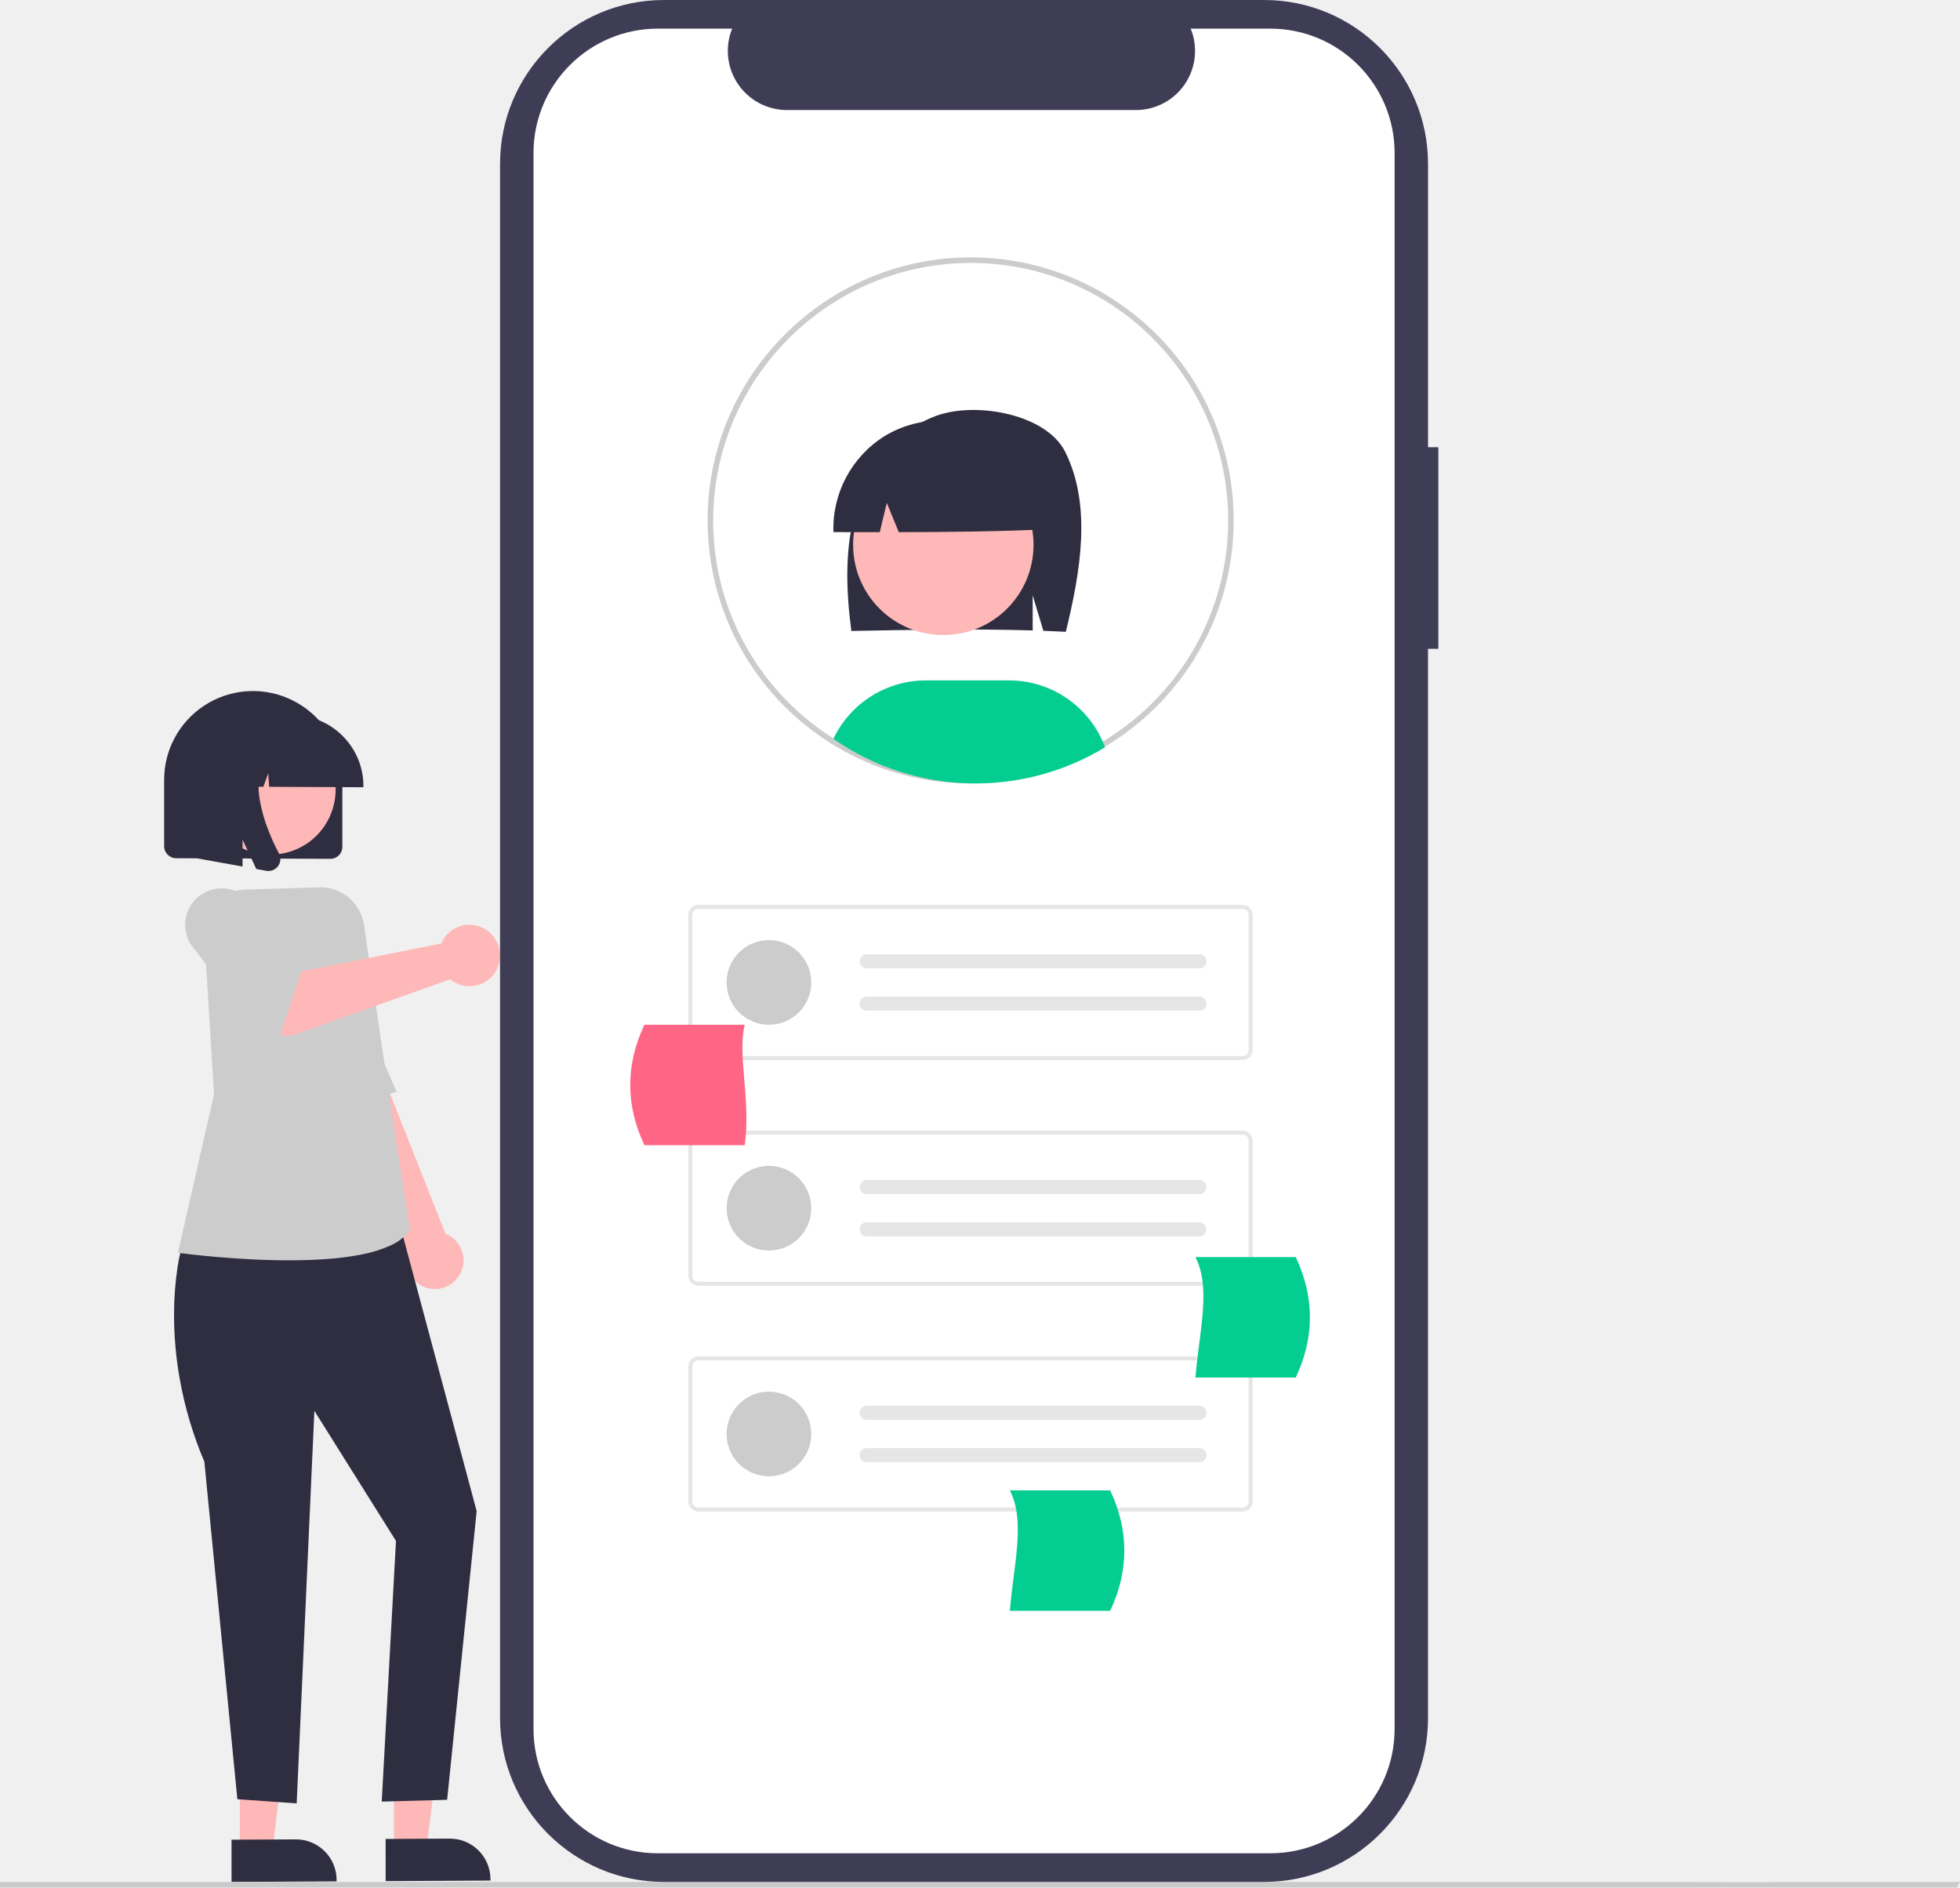
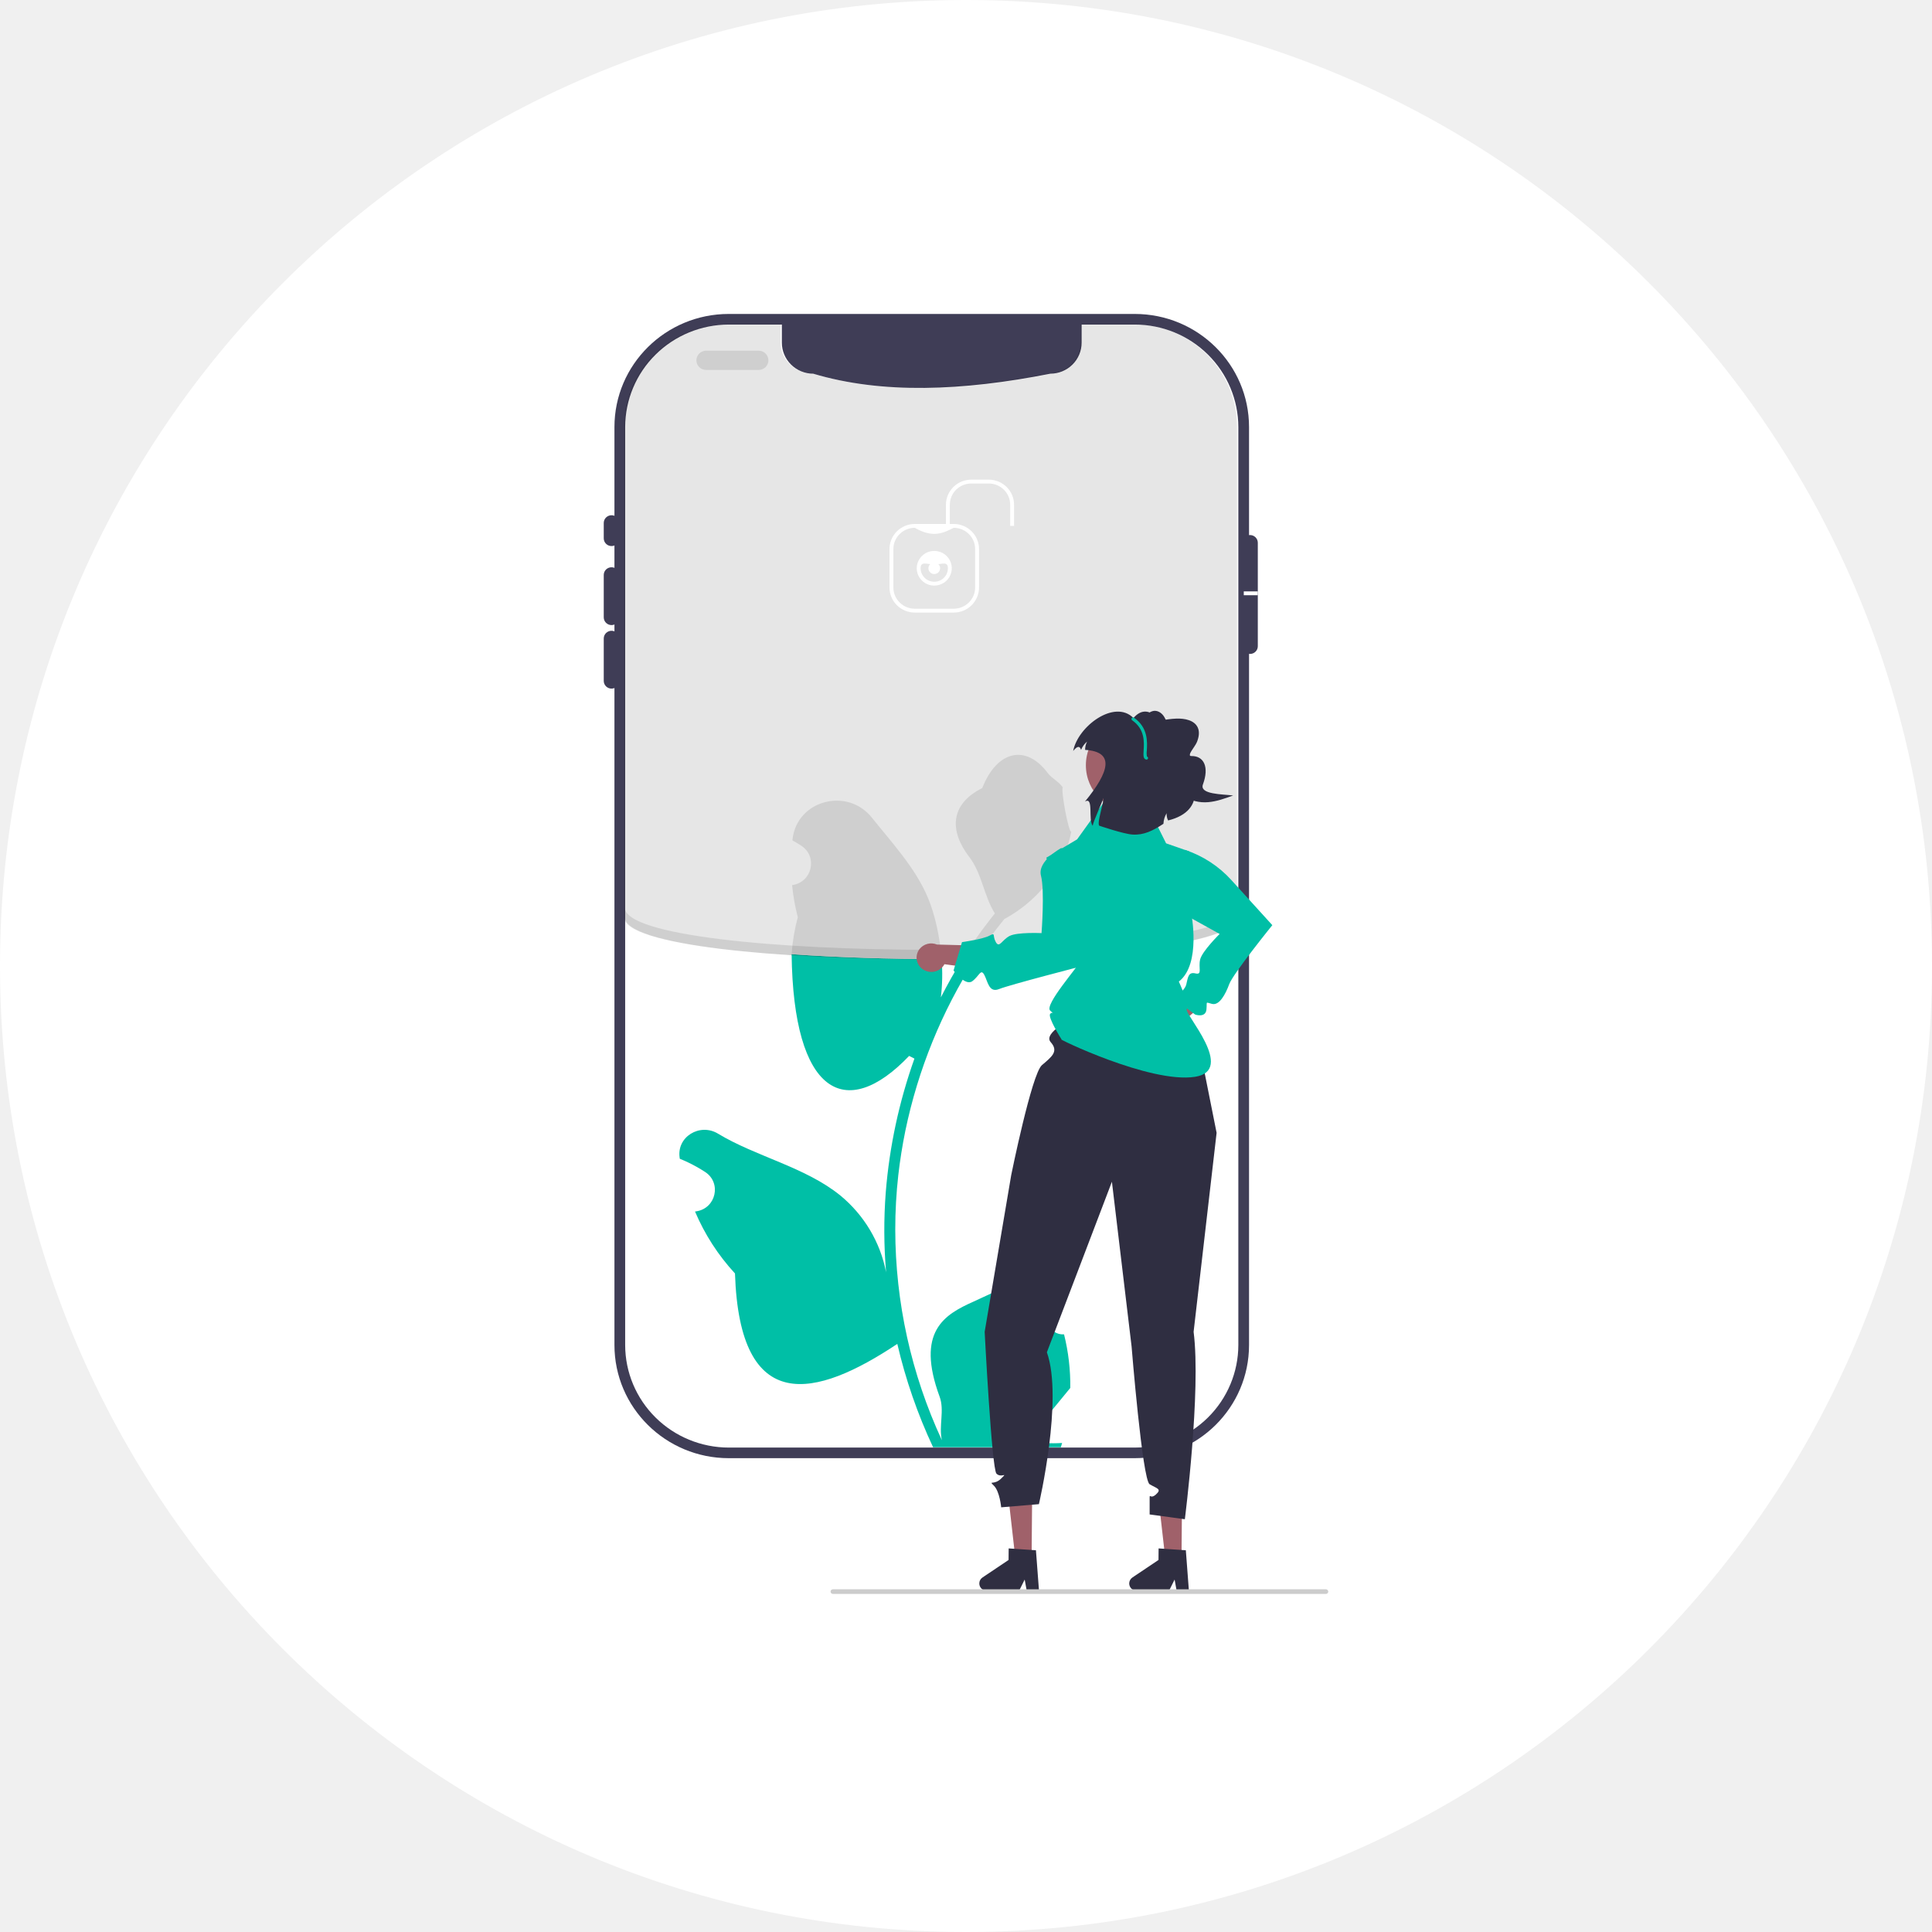
- <svg xmlns="http://www.w3.org/2000/svg" data-name="Layer 1" width="740.245" height="712.818" viewBox="0 0 740.245 712.818">
-   <g id="b95fdd39-fb5a-4a72-9890-fbc16aea09e3" data-name="Group 193">
-     <g id="fe98ab94-e9cb-45d5-93d2-a323ca3f1bc1" data-name="Group 191">
-       <path id="af195c9f-bb19-4a02-bf73-25c746785d44-1302" data-name="Path 5" d="M403.382,575.156a10.819,10.819,0,0,1-19.58-8.858l-41.809-85.893,20.013-12.136,36.107,91.236q.207.08.408.169.201.089.4.184l.4.2a4.055,4.055,0,0,1,.39.223,10.832,10.832,0,0,1,3.678,14.868Z" transform="translate(-229.8775 -93.591)" fill="#feb8b8" />
-       <path id="b7be7d01-601a-466d-ae41-9577dbbca8ac-1303" data-name="Path 8" d="M349.974,513.524l29.7-7.613s-.97-2.192-2.546-5.824-3.778-8.7-6.255-14.446-5.225-12.174-7.91-18.525-5.3-12.625-7.494-18.063-4.7-8.7-7.207-10.521a9.909,9.909,0,0,0-7.283-1.936,14.074,14.074,0,0,0-5.635,2.145,15.338,15.338,0,0,0-2.262,1.717l-6.886,12.523Z" transform="translate(-229.8775 -93.591)" fill="#ccc" />
-       <path id="b3095e15-ab7d-4e65-96a4-41698fa4f221-1304" data-name="Path 1-2" d="M320.459,744.87l18.176-.071-5.861,47.494-12.315.062Z" transform="translate(-229.8775 -93.591)" fill="#feb8b8" />
-       <path id="a302ec2b-66fd-4123-9cb3-cd16e4233762-1305" data-name="Path 2" d="M317.319,804.304l39.687-.21v-.5a15.567,15.567,0,0,0-.3-3.034,15.177,15.177,0,0,0-2.288-5.513,15.585,15.585,0,0,0-4.292-4.271,15.186,15.186,0,0,0-5.525-2.264,15.567,15.567,0,0,0-3.036-.28h0l-24.25.119Z" transform="translate(-229.8775 -93.591)" fill="#2f2e41" />
-       <path id="aeeb1cd5-fa3a-4274-bafd-7f40084de8d2-1306" data-name="Path 3" d="M378.657,744.646l18.124-.071-5.842,47.429-12.281.062Z" transform="translate(-229.8775 -93.591)" fill="#feb8b8" />
-       <path id="ba1e98ed-d8f2-43c1-be39-19244e87f429-1307" data-name="Path 4" d="M375.526,803.996l39.583-.208v-.5a15.574,15.574,0,0,0-.3-3.029,15.168,15.168,0,0,0-2.282-5.506,15.538,15.538,0,0,0-4.282-4.267,15.129,15.129,0,0,0-5.51-2.259,15.5,15.5,0,0,0-3.028-.279h0l-24.183.118Z" transform="translate(-229.8775 -93.591)" fill="#2f2e41" />
-       <path id="a155f794-21b2-443d-9e35-67d51870e068-1308" data-name="Path 6" d="M379.427,550.526l30.477,113.737L398.748,773.289l-24.7.681,5.378-98.444-30.815-49.129-6.683,148.242-22.409-1.583-12.461-127.459a144.741,144.741,0,0,1-9.256-30.992,138.004,138.004,0,0,1-2.19-25.321,118.405,118.405,0,0,1,1.314-17.073,62.499,62.499,0,0,1,1.231-6.26l9.087-9.212Z" transform="translate(-229.8775 -93.591)" fill="#2f2e41" />
-       <path id="fa92fe00-8265-4df9-92a2-5e4b8684f88d-1309" data-name="Path 2616" d="M339.047,569.549c5.125,0,9.935-.164,14.3-.489a107.342,107.342,0,0,0,13.268-1.746,47.246,47.246,0,0,0,10.821-3.407,17.364,17.364,0,0,0,7.019-5.539l.208-.3-8.33-54.214-8.983-60.957a16.613,16.613,0,0,0-16.95-14.2l-28.134.862a15.768,15.768,0,0,0-15.278,16.243q.007.238.022.476l3.693,60.622-13.623,59.8.965.135c.388.051,1.883.249,4.225.512,3.061.344,6.187.654,9.29.922,4.39.378,8.687.676,12.769.885C329.502,569.416,334.464,569.544,339.047,569.549Z" transform="translate(-229.8775 -93.591)" fill="#ccc" />
-       <path id="a02ac6ff-2f2c-46ae-a320-a92bb579f594-1310" data-name="Path 9" d="M354.659,417.927h.022a4.5,4.5,0,0,0,4.492-4.5V388.346a33.522,33.522,0,0,0-2.644-13.082,34.061,34.061,0,0,0-17.9-17.99,33.54,33.54,0,0,0-46.761,30.772v25.121a4.499,4.499,0,0,0,.356,1.76,4.576,4.576,0,0,0,2.41,2.416,4.518,4.518,0,0,0,1.761.363l58.264.221Z" transform="translate(-229.8775 -93.591)" fill="#2f2e41" />
-       <path id="a9c6a018-88fd-40d4-8b44-5495c2df83a6-1311" data-name="Ellipse 1" d="M310.328,379.744a24.725,24.725,0,0,0,28.59,35.616,24.437,24.437,0,0,0,14.702-11.777,24.725,24.725,0,0,0-28.571-35.606,24.437,24.437,0,0,0-14.719,11.768Z" transform="translate(-229.8775 -93.591)" fill="#feb8b8" />
-       <path id="a5ddc204-0839-488c-806a-2c44d9da4652-1312" data-name="Path 10" d="M367.128,390.388a26.517,26.517,0,0,0-2.092-10.346,26.927,26.927,0,0,0-14.152-14.224,26.529,26.529,0,0,0-10.346-2.144l-5.02-.025h-.169a26.472,26.472,0,0,0-26.455,26.488v.5l10.62.043,3.621-10.117.724,10.137,5.485.024,1.826-5.1.366,5.111,35.587.159Z" transform="translate(-229.8775 -93.591)" fill="#2f2e41" />
-       <path id="b53d3ad0-d874-44f4-8830-ebcf508c0715-1313" data-name="Path 11" d="M409.885,443.154a11.652,11.652,0,0,1,4.48,2.2,11.343,11.343,0,0,1,2.6,2.917,11.838,11.838,0,0,1,1.711,7.385,11.338,11.338,0,0,1-1.046,3.761,11.529,11.529,0,0,1-16.556,4.856q-.153-.1-.3-.2-.147-.1-.294-.207-.145-.106-.286-.215t-.279-.222l-58.6,20.857a8.832,8.832,0,0,1-10.129-3.164L317.286,461.885l16.8-11.311,8.812,10.011,53.632-10.669q.088-.209.182-.415t.2-.411q.1-.2.214-.406t.233-.4a11.52,11.52,0,0,1,12.527-5.128Z" transform="translate(-229.8775 -93.591)" fill="#feb8b8" />
-       <path id="ea3ff0db-56f9-49fe-a255-68dfaf7efedd-1314" data-name="Path 12" d="M341.954,454.268c-1.753-2.188-4.2-5.028-6.694-7.846s-5.017-5.61-6.924-7.7-3.189-3.473-3.189-3.473a13.81,13.81,0,0,0-25.087,10.189,13.61,13.61,0,0,0,2.06,5.048s1.912,2.5,4.8,6.236,6.747,8.706,10.642,13.648,7.828,9.859,10.86,13.488,5.167,5.974,5.467,5.773l10.577-31.442C344.765,457.987,343.707,456.456,341.954,454.268Z" transform="translate(-229.8775 -93.591)" fill="#ccc" />
-       <path id="a9611ebe-3bd3-473e-9d8d-437c05f39574-1315" data-name="Path 13" d="M335.675,417.136a4.423,4.423,0,0,1-.186,2.428,4.523,4.523,0,0,1-.593,1.114,4.574,4.574,0,0,1-.734.79,4.487,4.487,0,0,1-2.916,1.06q-.1,0-.2-.006t-.2-.014q-.1-.008-.2-.022t-.2-.032l-3.769-.685-5.192-11.092v10.16l-17.138-3.085V374.636l28.73.138-.71.825a19.76,19.76,0,0,0-4.474,9.724,32.211,32.211,0,0,0,.207,10.957,58.099,58.099,0,0,0,3.059,10.7,85.611,85.611,0,0,0,4.086,8.97A4.515,4.515,0,0,1,335.675,417.136Z" transform="translate(-229.8775 -93.591)" fill="#2f2e41" />
-     </g>
-     <path id="b86d4de9-0cff-4c8a-ba1d-90db5f791b61-1316" data-name="Path 2533" d="M969.032,806.409h-739.154v-2.105h740.245Z" transform="translate(-229.8775 -93.591)" fill="#cacaca" />
-     <path id="a91d7220-8c5a-4469-a964-f9fb6eeff2ab-1317" data-name="Path 339" d="M773.113,262.483h-3.9V155.506a61.915,61.915,0,0,0-61.915-61.915h-226.65a61.915,61.915,0,0,0-61.916,61.914V742.389a61.915,61.915,0,0,0,61.915,61.915h226.648a61.915,61.915,0,0,0,61.915-61.915V338.631h3.9Z" transform="translate(-229.8775 -93.591)" fill="#3f3d56" />
-     <path id="bf5182e6-9a46-4ce3-a6bb-8e5b95c0b95d-1318" data-name="Path 340" d="M756.586,151.359V746.534a46.959,46.959,0,0,1-46.942,46.952h-231.3a46.966,46.966,0,0,1-46.973-46.952V151.359a46.965,46.965,0,0,1,46.971-46.951h28.058a22.329,22.329,0,0,0,20.656,30.74h131.868a22.329,22.329,0,0,0,20.656-30.74h30.055a46.959,46.959,0,0,1,46.951,46.942Z" transform="translate(-229.8775 -93.591)" fill="#fff" />
-     <path id="befb231b-3654-4dfe-ba25-bde2f69c3c75-1319" data-name="Path 45" d="M596.458,389.465a99.3,99.3,0,0,1-99.337-99.254v-.088c0-.208,0-.427.012-.635.3-54.4,44.863-98.7,99.325-98.7a99.337,99.337,0,0,1,.011,198.674h-.011Zm0-196.587a97.454,97.454,0,0,0-97.233,96.677c-.011.222-.011.4-.011.569a97.258,97.258,0,1,0,97.27-97.246h-.026Z" transform="translate(-229.8775 -93.591)" fill="#ccc" />
-     <path id="fe627b68-f6c4-4b39-818a-896f79516f98-1320" data-name="Path 39" d="M699.18,493.908h-205.537a3.81,3.81,0,0,1-3.806-3.806V439.118a3.811,3.811,0,0,1,3.806-3.806h205.537a3.811,3.811,0,0,1,3.806,3.806v50.985a3.811,3.811,0,0,1-3.806,3.806Zm-205.537-57.074a2.286,2.286,0,0,0-2.284,2.284v50.985a2.286,2.286,0,0,0,2.284,2.284h205.537a2.286,2.286,0,0,0,2.284-2.284V439.118a2.286,2.286,0,0,0-2.284-2.284Z" transform="translate(-229.8775 -93.591)" fill="#e6e6e6" />
-     <circle id="efff077a-6dff-49bd-9bfe-dfa54dc61d00" data-name="Ellipse 5" cx="290.408" cy="371.018" r="15.986" fill="#ccc" />
-     <path id="e513cc1a-fc4f-42ad-8a97-aa208a4af049-1321" data-name="Path 40" d="M557.207,453.952a2.664,2.664,0,0,0,0,5.329h125.605a2.665,2.665,0,0,0,.204-5.326q-.059-.002-.117-.002H557.207Z" transform="translate(-229.8775 -93.591)" fill="#e6e6e6" />
-     <path id="bb8a7882-db95-48e4-aaaf-3489ee3aa336-1322" data-name="Path 41" d="M557.207,469.937a2.664,2.664,0,0,0,0,5.329h125.605a2.665,2.665,0,0,0,.204-5.326q-.059-.002-.117-.002H557.207Z" transform="translate(-229.8775 -93.591)" fill="#e6e6e6" />
-     <path id="af101daf-449f-4d16-aa98-172f4a8df39f-1323" data-name="Path 42" d="M699.18,579.167h-205.537a3.81,3.81,0,0,1-3.806-3.806V524.377a3.811,3.811,0,0,1,3.806-3.806h205.537a3.811,3.811,0,0,1,3.806,3.806v50.985A3.811,3.811,0,0,1,699.18,579.167Zm-205.537-57.074a2.286,2.286,0,0,0-2.284,2.284v50.985a2.286,2.286,0,0,0,2.284,2.284h205.537a2.286,2.286,0,0,0,2.284-2.284V524.377a2.286,2.286,0,0,0-2.284-2.284Z" transform="translate(-229.8775 -93.591)" fill="#e6e6e6" />
-     <circle id="a7593987-c694-475c-8cff-40adb8bae00c" data-name="Ellipse 6" cx="290.408" cy="456.278" r="15.986" fill="#ccc" />
-     <path id="ad8313dd-202d-4f4d-8eaf-20c5dd40192b-1324" data-name="Path 43" d="M557.207,539.208a2.664,2.664,0,0,0,0,5.329h125.605a2.665,2.665,0,0,0,.087-5.328H557.207Z" transform="translate(-229.8775 -93.591)" fill="#e6e6e6" />
-     <path id="bde7542a-4575-40bb-a917-747fdde14d1d-1325" data-name="Path 44" d="M557.207,555.197a2.664,2.664,0,1,0,0,5.329h125.605a2.665,2.665,0,0,0,.087-5.328H557.207Z" transform="translate(-229.8775 -93.591)" fill="#e6e6e6" />
-     <path id="a41ae643-d6fa-4218-bc02-a84cd2f042d5-1326" data-name="Path 39-2" d="M699.18,664.425h-205.537a3.81,3.81,0,0,1-3.806-3.806V609.635a3.811,3.811,0,0,1,3.806-3.806h205.537a3.811,3.811,0,0,1,3.806,3.806V660.62a3.811,3.811,0,0,1-3.806,3.806Zm-205.537-57.074a2.286,2.286,0,0,0-2.284,2.284V660.62a2.286,2.286,0,0,0,2.284,2.284h205.537a2.286,2.286,0,0,0,2.284-2.284V609.635a2.286,2.286,0,0,0-2.284-2.284Z" transform="translate(-229.8775 -93.591)" fill="#e6e6e6" />
-     <circle id="eb2f5380-5bf4-43e0-97aa-e300553d76c9" data-name="Ellipse 5-2" cx="290.408" cy="541.537" r="15.986" fill="#ccc" />
-     <path id="ef612e73-fc19-47d8-a2d1-12e834e71e5a-1327" data-name="Path 40-2" d="M557.207,624.469a2.664,2.664,0,0,0,0,5.329h125.605a2.665,2.665,0,0,0,.204-5.326q-.059-.002-.117-.002H557.207Z" transform="translate(-229.8775 -93.591)" fill="#e6e6e6" />
-     <path id="ad1dc7cf-bcbc-43ff-98c3-5442d39a009f-1328" data-name="Path 41-2" d="M557.207,640.456a2.664,2.664,0,0,0,0,5.329h125.605a2.665,2.665,0,0,0,.204-5.326q-.059-.002-.117-.002H557.207Z" transform="translate(-229.8775 -93.591)" fill="#e6e6e6" />
-     <path id="b33d3e33-77f1-4447-818b-aa04c3ab1cfa-1329" data-name="Path 2596" d="M473.247,526.066h37.893c2.37-17.488-2.859-33.814,0-45.472h-37.893Q462.546,503.332,473.247,526.066Z" transform="translate(-229.8775 -93.591)" fill="#ff6584" />
-     <path id="abd26155-66b6-4810-8bdf-9fb8037578d3-1330" data-name="Path 2597" d="M719.258,613.813h-37.894c1.421-17.484,6-33.811,0-45.472h37.893Q729.959,591.076,719.258,613.813Z" transform="translate(-229.8775 -93.591)" fill="#04cd91" />
-     <path id="aae68d36-acd6-4520-9385-77d0caf729f0-1331" data-name="Path 2597-2" d="M649.166,701.914h-37.894c1.421-17.484,6-33.811,0-45.472h37.893Q659.867,679.177,649.166,701.914Z" transform="translate(-229.8775 -93.591)" fill="#04cd91" />
-     <path id="b809e61f-e113-4687-852e-0d1aa1d72eef-1332" data-name="Path 2595" d="M647.224,375.807a94.181,94.181,0,0,1-102.6-3.189,38.671,38.671,0,0,1,34.9-22.069h31.458a38.626,38.626,0,0,1,36.244,25.262Z" transform="translate(-229.8775 -93.591)" fill="#04cd91" />
-     <g id="b4b23dfd-a70a-4bfa-a0ec-e0b9fbca8bb1" data-name="Group 192">
-       <path id="f2763f3e-78f9-4b43-a903-a3fe53ad4a45-1333" data-name="Path 1133" d="M553.547,284.61c4.758-15.163,15.578-29.07,30.541-34.2s41.068-.335,48.125,13.894c10.169,20.507,5.6,45.62.208,67.885-2.812-.149-5.65-.266-8.5-.372l-4.026-13.419v13.287c-22.215-.687-45.343-.257-68.483.188C549.342,316.113,548.789,299.773,553.547,284.61Z" transform="translate(-229.8775 -93.591)" fill="#2f2e41" />
-       <circle id="eecf4506-21ab-40dd-8b32-4db21377c650" data-name="Ellipse 507" cx="356.271" cy="205.762" r="34.067" fill="#feb8b8" />
-       <path id="bb1dea60-cbdf-449a-8984-6a3a37f92790-1334" data-name="Path 1145" d="M563.928,258.308a40.308,40.308,0,0,1,61.283,35.179c-17.939.825-36.783,1.04-55.89,1.077l-4.519-11.053-2.662,11.06q-8.733,0-17.5-.023A41.157,41.157,0,0,1,563.928,258.308Z" transform="translate(-229.8775 -93.591)" fill="#2f2e41" />
-     </g>
-     <path id="a34394a5-3b6f-4dbd-b680-62200c75c4a0-1335" data-name="Path 2352" d="M904.161,774.243a106.361,106.361,0,0,1-4.968,29.4c-.069.221-.142.439-.214.659h-18.543c.02-.2.04-.419.059-.659,1.236-14.213,8.364-100.716-.158-115.509C881.083,689.335,905.595,729.082,904.161,774.243Z" transform="translate(-229.8775 -93.591)" fill="#f0f0f0" />
-     <path id="a4311caa-1619-4625-9a30-9ee577173a6d-1336" data-name="Path 2353" d="M901.185,802.925c-.324.462-.662.924-1.007,1.379h-29.088c.221-.393.476-.855.772-1.379,4.806-8.674,19.029-34.6,32.233-61.487,14.189-28.889,27.206-58.873,26.11-69.726C930.542,674.16,940.357,748.774,901.185,802.925Z" transform="translate(-229.8775 -93.591)" fill="#f0f0f0" />
+ <svg xmlns="http://www.w3.org/2000/svg" width="80" height="80" viewBox="0 0 80 80" fill="none">
+   <circle cx="40" cy="40" r="40" fill="white" />
+   <g clip-path="url(#clip0_160_1754)">
+     <path d="M46.986 13H30.177C27.563 13 25.443 15.097 25.443 17.684V55.695C25.443 58.282 27.563 60.38 30.177 60.38H46.986C49.601 60.38 51.72 58.282 51.72 55.695V17.684C51.72 15.097 49.601 13 46.986 13Z" fill="#3F3D56" />
+     <path d="M51.277 17.685V55.695C51.275 56.821 50.823 57.9 50.019 58.696C49.214 59.492 48.124 59.94 46.986 59.941H30.177C29.04 59.94 27.949 59.492 27.145 58.696C26.34 57.9 25.888 56.821 25.887 55.695V17.685C25.888 16.559 26.34 15.48 27.145 14.684C27.949 13.888 29.04 13.44 30.177 13.439H32.375V14.19C32.375 14.53 32.512 14.857 32.755 15.097C32.998 15.338 33.328 15.473 33.671 15.473C36.517 16.323 39.857 16.191 43.492 15.473C43.836 15.473 44.165 15.338 44.408 15.097C44.651 14.857 44.788 14.53 44.788 14.19V13.439H46.986C48.124 13.44 49.214 13.888 50.019 14.684C50.823 15.48 51.275 16.559 51.277 17.685Z" fill="white" />
+     <path d="M25.322 22.611C25.237 22.611 25.155 22.578 25.095 22.518C25.034 22.458 25 22.377 25 22.293V21.654C25 21.57 25.034 21.489 25.094 21.429C25.155 21.369 25.237 21.335 25.322 21.335C25.408 21.335 25.49 21.369 25.55 21.429C25.611 21.489 25.645 21.57 25.645 21.654V22.293C25.645 22.377 25.611 22.458 25.55 22.518C25.49 22.578 25.408 22.611 25.322 22.611Z" fill="#3F3D56" />
+     <path d="M25.322 25.884C25.237 25.883 25.155 25.85 25.095 25.79C25.034 25.73 25 25.649 25 25.564V23.808C25 23.723 25.034 23.642 25.094 23.582C25.155 23.523 25.237 23.489 25.322 23.489C25.408 23.489 25.49 23.523 25.55 23.582C25.611 23.642 25.645 23.723 25.645 23.808V25.564C25.645 25.649 25.611 25.73 25.55 25.79C25.49 25.85 25.408 25.883 25.322 25.884Z" fill="#3F3D56" />
+     <path d="M25.322 28.514C25.237 28.514 25.155 28.48 25.095 28.421C25.034 28.361 25 28.279 25 28.195V26.438C25 26.354 25.034 26.273 25.094 26.213C25.155 26.153 25.237 26.119 25.322 26.119C25.408 26.119 25.49 26.153 25.55 26.213C25.611 26.273 25.645 26.354 25.645 26.438V28.195C25.645 28.279 25.611 28.361 25.55 28.421C25.49 28.48 25.408 28.514 25.322 28.514Z" fill="#3F3D56" />
+     <path d="M51.76 22.155C51.675 22.155 51.593 22.188 51.533 22.248C51.472 22.307 51.438 22.388 51.438 22.473V26.759C51.438 26.844 51.472 26.925 51.532 26.985C51.593 27.045 51.675 27.078 51.76 27.078C51.846 27.078 51.928 27.045 51.988 26.985C52.049 26.925 52.083 26.844 52.083 26.759V22.473C52.083 22.388 52.048 22.308 51.988 22.248C51.928 22.188 51.846 22.155 51.76 22.155Z" fill="#3F3D56" />
+     <path d="M31.415 15.319H29.239C29.132 15.319 29.029 15.277 28.954 15.202C28.878 15.127 28.836 15.026 28.836 14.92C28.836 14.814 28.878 14.713 28.954 14.638C29.029 14.563 29.132 14.521 29.239 14.521H31.415C31.522 14.521 31.624 14.563 31.7 14.638C31.775 14.713 31.818 14.814 31.818 14.92C31.818 15.026 31.775 15.127 31.7 15.202C31.624 15.277 31.522 15.319 31.415 15.319Z" fill="#E6E6E6" />
+     <path d="M44.059 55.253C43.453 55.291 43.118 54.545 43.577 54.11C43.593 54.044 43.605 53.997 43.622 53.931C43.616 53.916 43.61 53.902 43.604 53.888C42.991 52.44 41.749 53.253 40.304 53.9C39.112 54.433 37.911 55.128 38.908 57.835C39.117 58.404 38.866 59.047 39.001 59.636C37.733 56.9 37.075 53.925 37.071 50.915C37.07 50.16 37.113 49.405 37.197 48.654C37.268 48.038 37.365 47.427 37.489 46.821C38.013 44.296 38.993 41.885 40.385 39.706C40.208 39.709 40.03 39.711 39.852 39.712C39.533 40.229 39.235 40.758 38.959 41.299C39.022 40.773 39.032 40.243 38.99 39.715C36.835 39.715 34.682 39.646 32.779 39.511C32.851 45.284 35.004 46.488 37.645 43.723C37.719 43.76 37.791 43.798 37.865 43.834C37.229 45.617 36.83 47.476 36.678 49.361C36.592 50.474 36.597 51.591 36.693 52.703C36.691 52.69 36.689 52.677 36.688 52.664C36.445 51.428 35.778 50.312 34.801 49.506C33.349 48.325 31.298 47.891 29.731 46.942C28.977 46.486 28.011 47.076 28.143 47.941C28.145 47.955 28.147 47.968 28.149 47.982C28.383 48.076 28.61 48.185 28.83 48.307C28.956 48.377 29.079 48.452 29.2 48.53C29.886 48.98 29.649 50.033 28.835 50.158L28.817 50.161C28.803 50.163 28.792 50.164 28.779 50.166C29.178 51.109 29.738 51.977 30.434 52.731C30.628 58.661 33.781 57.896 37.154 55.649H37.156C37.498 57.122 37.995 58.556 38.637 59.927H43.927C43.946 59.869 43.963 59.809 43.98 59.751C43.49 59.781 42.999 59.752 42.516 59.664C42.909 59.188 43.301 58.707 43.694 58.231C43.702 58.222 43.711 58.212 43.718 58.203C43.917 57.959 44.118 57.717 44.317 57.473L44.318 57.472C44.328 56.725 44.241 55.979 44.06 55.253L44.059 55.253Z" fill="#00BFA6" />
+     <path d="M38.422 37.171C37.909 35.945 36.947 34.913 36.1 33.854C35.083 32.582 32.996 33.137 32.817 34.75C32.815 34.766 32.813 34.781 32.812 34.797C32.938 34.867 33.061 34.942 33.181 35.021C33.868 35.47 33.631 36.524 32.817 36.648L32.798 36.651C32.843 37.099 32.923 37.544 33.035 37.981C32.9 38.482 32.814 38.994 32.778 39.511C34.682 39.646 36.835 39.715 38.99 39.715C38.92 38.778 38.709 37.854 38.422 37.171Z" fill="#E6E6E6" />
+     <path d="M43.961 35.618C44.15 35.246 44.283 34.849 44.357 34.44C44.242 34.455 43.921 32.711 44.008 32.605C43.847 32.362 43.559 32.242 43.383 32.006C42.507 30.831 41.301 31.036 40.671 32.633C39.326 33.304 39.313 34.419 40.138 35.49C40.663 36.172 40.736 37.095 41.196 37.825C41.149 37.885 41.1 37.943 41.052 38.003C40.562 38.627 40.108 39.277 39.691 39.951C39.869 39.95 40.046 39.948 40.223 39.946C40.641 39.291 41.096 38.661 41.585 38.057C42.61 37.504 43.44 36.652 43.961 35.618Z" fill="#E6E6E6" />
+     <path opacity="0.1" d="M51.223 17.667V37.97C51.223 40.312 25.833 40.312 25.833 37.97V17.667C25.835 16.542 26.287 15.463 27.091 14.667C27.896 13.871 28.986 13.423 30.124 13.422H32.322V14.173C32.322 14.513 32.459 14.839 32.702 15.08C32.945 15.32 33.274 15.456 33.618 15.456C36.343 16.302 39.707 16.163 43.439 15.456C43.782 15.456 44.112 15.32 44.355 15.08C44.598 14.839 44.735 14.513 44.735 14.173V13.422H46.933C48.07 13.423 49.161 13.871 49.965 14.667C50.77 15.463 51.222 16.542 51.223 17.667Z" fill="black" />
+     <path d="M40.943 19.861H40.217C39.939 19.862 39.673 19.971 39.477 20.166C39.28 20.36 39.17 20.623 39.169 20.898V21.696H37.88C37.602 21.696 37.336 21.806 37.139 22C36.943 22.194 36.832 22.458 36.832 22.733V24.328C36.832 24.603 36.943 24.867 37.139 25.061C37.336 25.256 37.602 25.365 37.88 25.365H39.492C39.77 25.365 40.036 25.256 40.232 25.061C40.429 24.867 40.539 24.603 40.54 24.328V22.733C40.539 22.458 40.429 22.194 40.232 22C40.036 21.806 39.77 21.696 39.492 21.696H39.331V20.898C39.331 20.666 39.424 20.443 39.59 20.278C39.757 20.114 39.982 20.021 40.217 20.021H40.943C41.178 20.021 41.403 20.114 41.569 20.278C41.736 20.443 41.829 20.666 41.829 20.898V21.776H41.99V20.898C41.99 20.623 41.88 20.36 41.683 20.166C41.487 19.971 41.22 19.862 40.943 19.861ZM40.378 22.733V24.328C40.378 24.561 40.285 24.784 40.118 24.948C39.952 25.113 39.727 25.205 39.492 25.206H37.88C37.645 25.205 37.419 25.113 37.253 24.948C37.087 24.784 36.993 24.561 36.993 24.328V22.733C36.993 22.5 37.087 22.277 37.253 22.113C37.419 21.948 37.645 21.856 37.88 21.855C38.643 22.295 39.063 22.068 39.492 21.855C39.727 21.856 39.952 21.948 40.118 22.113C40.285 22.277 40.378 22.5 40.378 22.733Z" fill="white" />
+     <path d="M38.686 24.248C38.829 24.248 38.969 24.206 39.089 24.127C39.208 24.049 39.301 23.936 39.356 23.805C39.411 23.674 39.425 23.53 39.397 23.39C39.369 23.251 39.3 23.123 39.199 23.023C39.097 22.922 38.968 22.854 38.827 22.826C38.687 22.799 38.541 22.813 38.408 22.867C38.276 22.922 38.162 23.014 38.083 23.132C38.003 23.25 37.96 23.389 37.96 23.53C37.961 23.721 38.037 23.903 38.173 24.038C38.309 24.172 38.493 24.248 38.686 24.248ZM38.686 23.371C38.997 23.371 39.25 23.223 39.25 23.53C39.25 23.679 39.191 23.821 39.085 23.925C38.979 24.03 38.835 24.089 38.686 24.089C38.536 24.089 38.393 24.03 38.287 23.925C38.181 23.821 38.121 23.679 38.121 23.53C38.121 23.223 38.375 23.371 38.686 23.371Z" fill="white" />
+     <path d="M38.686 23.77C38.819 23.77 38.928 23.663 38.928 23.53C38.928 23.398 38.819 23.291 38.686 23.291C38.552 23.291 38.444 23.398 38.444 23.53C38.444 23.663 38.552 23.77 38.686 23.77Z" fill="white" />
+     <path d="M52.083 24.488H51.502V24.647H52.083V24.488Z" fill="white" />
+     <path opacity="0.1" d="M25.87 37.573V37.972C25.87 40.313 51.26 40.313 51.26 37.972V37.573C51.26 39.914 25.87 39.914 25.87 37.573Z" fill="black" />
+     <path d="M48.296 43.28C48.454 43.248 48.593 43.156 48.683 43.025C48.774 42.893 48.809 42.732 48.781 42.575C48.775 42.543 48.766 42.512 48.755 42.481L50.406 41.111L49.998 40.037L47.941 42.157C47.818 42.213 47.716 42.308 47.653 42.428C47.59 42.547 47.569 42.684 47.592 42.816C47.621 42.968 47.71 43.103 47.839 43.19C47.968 43.278 48.126 43.311 48.28 43.283C48.285 43.282 48.291 43.281 48.296 43.28Z" fill="#A0616A" />
+     <path d="M49.074 35.193L48.419 35.709C48.419 35.709 47.636 37.117 48.197 37.409C48.758 37.701 50.502 38.673 50.502 38.673C50.502 38.673 49.781 39.383 49.696 39.728C49.611 40.072 49.799 40.379 49.501 40.307C49.202 40.235 49.193 40.469 49.121 40.765C49.048 41.061 48.562 41.333 48.562 41.333L49.49 42.011C49.49 42.011 49.92 42.161 49.956 41.804C49.991 41.447 49.893 41.498 50.191 41.57C50.49 41.642 50.742 41.179 50.901 40.748C51.06 40.317 52.684 38.309 52.684 38.309L50.985 36.438C50.467 35.867 49.808 35.438 49.074 35.193Z" fill="#00BFA6" />
+     <path d="M48.924 64.501L48.248 64.496L47.949 61.855L48.947 61.863L48.924 64.501Z" fill="#A0616A" />
+     <path d="M46.758 65.565C46.758 65.644 46.789 65.721 46.845 65.777C46.901 65.834 46.978 65.866 47.058 65.867L48.403 65.878L48.638 65.406L48.724 65.88L49.231 65.885L49.103 64.193L48.927 64.181L48.207 64.132L47.975 64.117L47.971 64.595L46.891 65.32C46.85 65.347 46.817 65.384 46.794 65.427C46.771 65.469 46.759 65.517 46.758 65.565Z" fill="#2F2E41" />
+     <path d="M42.717 64.501L42.04 64.496L41.741 61.855L42.739 61.863L42.717 64.501Z" fill="#A0616A" />
+     <path d="M40.551 65.565C40.55 65.644 40.581 65.721 40.638 65.777C40.694 65.834 40.77 65.866 40.85 65.867L42.195 65.878L42.43 65.406L42.517 65.88L43.024 65.885L42.896 64.193L42.719 64.181L41.999 64.132L41.767 64.117L41.763 64.595L40.683 65.32C40.643 65.347 40.609 65.384 40.587 65.427C40.563 65.469 40.551 65.517 40.551 65.565Z" fill="#2F2E41" />
+     <path d="M44.466 42.137C44.466 42.137 43.167 42.77 43.506 43.151C43.844 43.532 43.566 43.747 43.144 44.105C42.722 44.463 41.873 48.654 41.873 48.654L40.773 55.148C40.773 55.148 41.065 60.818 41.261 61.02C41.457 61.222 41.758 60.923 41.457 61.222C41.156 61.52 40.914 61.281 41.156 61.52C41.397 61.758 41.457 62.415 41.457 62.415L43.019 62.284C43.019 62.284 44.035 57.926 43.349 55.995L46.042 48.933L46.856 55.748C46.856 55.748 47.303 61.281 47.604 61.46C47.906 61.639 48.123 61.651 47.864 61.884C47.604 62.116 47.604 61.758 47.604 62.116V62.71L49.062 62.908C49.062 62.908 49.739 57.603 49.425 55.148L50.377 46.908L49.636 43.195L48.87 42.196L44.466 42.137Z" fill="#2F2E41" />
+     <path d="M38.201 40.128C38.331 40.222 38.493 40.262 38.652 40.24C38.811 40.217 38.956 40.134 39.054 40.008C39.074 39.983 39.091 39.955 39.106 39.926L41.242 40.211L41.769 39.189L38.8 39.112C38.675 39.06 38.536 39.05 38.404 39.084C38.273 39.118 38.156 39.195 38.073 39.301C38.026 39.362 37.992 39.432 37.973 39.506C37.953 39.58 37.949 39.658 37.959 39.734C37.97 39.809 37.996 39.883 38.035 39.949C38.074 40.015 38.126 40.072 38.188 40.119C38.192 40.122 38.196 40.125 38.201 40.128Z" fill="#A0616A" />
+     <path d="M44.765 35.25L43.938 35.119C43.938 35.119 42.945 35.655 43.105 36.262C43.264 36.869 43.128 38.639 43.128 38.639C43.128 38.639 42.112 38.59 41.797 38.76C41.482 38.93 41.38 39.274 41.233 39.007C41.085 38.74 41.241 38.598 40.971 38.744C40.701 38.89 39.834 39.012 39.834 39.012L39.485 40.186C39.485 40.186 39.969 40.845 40.26 40.63C40.55 40.416 40.607 40.096 40.755 40.363C40.902 40.63 40.943 41.128 41.372 40.954C41.802 40.779 44.869 39.989 44.869 39.989L45.24 36.322L44.765 35.25Z" fill="#00BFA6" />
+     <path d="M43.958 43.042C43.958 43.042 43.374 42.12 43.485 41.984C43.596 41.849 43.735 42.083 43.485 41.847C43.234 41.611 44.639 40.035 44.731 39.802C44.823 39.57 43.325 35.516 43.325 35.516L44.601 34.756L45.679 33.255L47.608 33.56L48.286 34.921L49.245 35.256L49.325 35.336V37.808C49.325 37.808 49.752 39.919 48.813 40.645C48.813 40.645 49.261 41.611 49.141 41.789C49.02 41.968 51.187 44.319 49.487 44.588C47.623 44.882 43.65 42.938 43.958 43.042Z" fill="#00BFA6" />
+     <path d="M34.392 65.905C34.392 65.918 34.395 65.93 34.399 65.942C34.404 65.953 34.411 65.963 34.42 65.972C34.429 65.981 34.44 65.988 34.451 65.993C34.463 65.998 34.475 66 34.488 66H54.904C54.929 66 54.954 65.99 54.972 65.972C54.99 65.954 55 65.93 55 65.905C55 65.88 54.99 65.856 54.972 65.838C54.954 65.82 54.929 65.81 54.904 65.81H34.488C34.475 65.81 34.463 65.813 34.451 65.817C34.44 65.822 34.429 65.829 34.42 65.838C34.411 65.847 34.404 65.857 34.399 65.869C34.395 65.88 34.392 65.893 34.392 65.905Z" fill="#CCCCCC" />
+     <path d="M46.928 33.631C48.012 33.631 48.891 32.761 48.891 31.687C48.891 30.614 48.012 29.744 46.928 29.744C45.843 29.744 44.964 30.614 44.964 31.687C44.964 32.761 45.843 33.631 46.928 33.631Z" fill="#A0616A" />
+     <path d="M48.445 30.251C48.425 30.076 48.304 29.86 48.219 29.704C48.135 29.549 47.973 29.423 47.795 29.434C47.722 29.442 47.653 29.468 47.593 29.508C47.532 29.549 47.483 29.603 47.448 29.667C47.38 29.795 47.343 29.937 47.34 30.082C47.322 30.405 47.376 30.727 47.5 31.027C47.623 31.326 47.813 31.594 48.054 31.812C48.192 31.934 48.358 32.043 48.542 32.047C48.626 32.045 48.709 32.026 48.785 31.992C48.862 31.958 48.931 31.909 48.988 31.849C49.287 31.552 49.333 31.065 49.173 30.677C49.013 30.288 48.942 30.138 48.577 29.926" fill="#2F2E41" />
+     <path d="M45.687 33.045C45.719 33.218 45.417 34.041 45.514 34.189C45.514 34.189 46.514 34.532 46.896 34.557C47.363 34.587 47.738 34.398 48.175 34.112C48.183 33.957 48.228 33.807 48.307 33.673C48.301 33.776 48.322 33.88 48.369 33.973C50.005 33.571 49.604 32.118 48.616 31.438L47.959 29.943C48.157 30.008 47.562 29.003 46.934 29.731C46.15 28.94 44.629 30.078 44.438 31.096C44.622 30.866 44.717 30.893 44.764 31.051C44.818 30.918 44.904 30.8 45.014 30.706C44.959 30.813 44.931 30.931 44.932 31.051C46.17 31.127 45.94 31.954 44.925 33.192C45.301 32.961 45.047 33.957 45.248 34.195C45.258 34.029 45.651 33.207 45.687 33.045Z" fill="#2F2E41" />
+     <path d="M47.473 31.453C47.489 31.453 47.504 31.448 47.516 31.438C47.528 31.427 47.536 31.413 47.538 31.398C47.54 31.382 47.537 31.366 47.528 31.353C47.52 31.34 47.506 31.33 47.491 31.326C47.477 31.246 47.475 31.164 47.487 31.084C47.508 30.725 47.544 30.124 46.954 29.718C46.94 29.709 46.922 29.705 46.905 29.708C46.888 29.711 46.873 29.721 46.863 29.735C46.853 29.749 46.849 29.766 46.852 29.783C46.855 29.8 46.865 29.815 46.879 29.825C47.408 30.189 47.377 30.723 47.355 31.076C47.343 31.278 47.335 31.424 47.459 31.452C47.463 31.453 47.468 31.453 47.473 31.453Z" fill="#00BFA6" />
+     <path d="M47.443 30.033C47.843 29.868 48.27 29.775 48.704 29.756C49.048 29.742 49.458 29.818 49.598 30.129C49.683 30.318 49.638 30.539 49.56 30.731C49.483 30.923 49.12 31.31 49.329 31.306C49.853 31.296 50.077 31.76 49.811 32.481C49.657 32.899 50.614 32.883 51.061 32.939C50.725 33.062 50.385 33.186 50.028 33.216C49.672 33.245 49.291 33.169 49.025 32.932C48.737 32.676 48.626 32.279 48.577 31.899C48.529 31.519 48.526 31.128 48.396 30.767C48.266 30.406 47.967 30.07 47.581 30.038" fill="#2F2E41" />
  </g>
+   <defs>
+     <clipPath id="clip0_160_1754">
+       <rect width="30" height="53" fill="white" transform="translate(25 13)" />
+     </clipPath>
+   </defs>
</svg>
